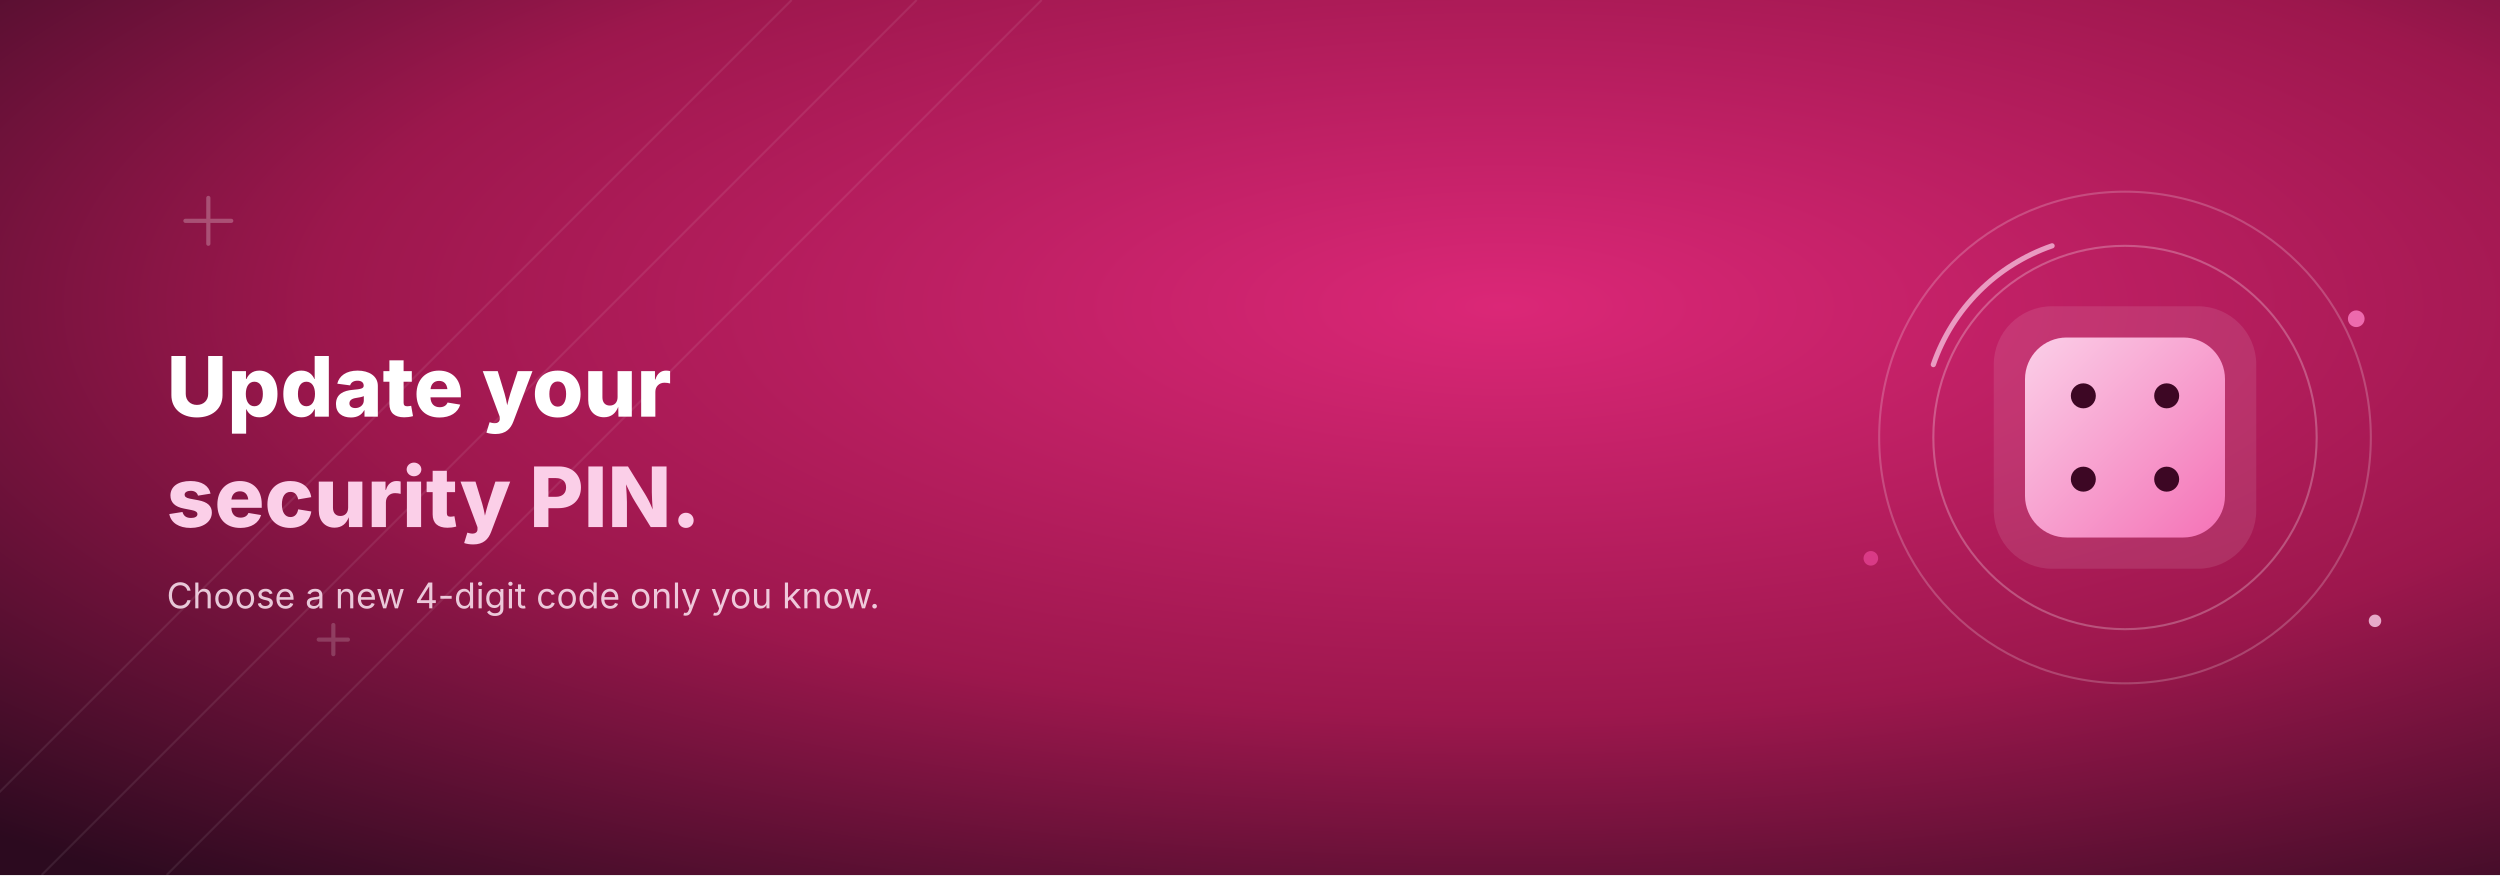
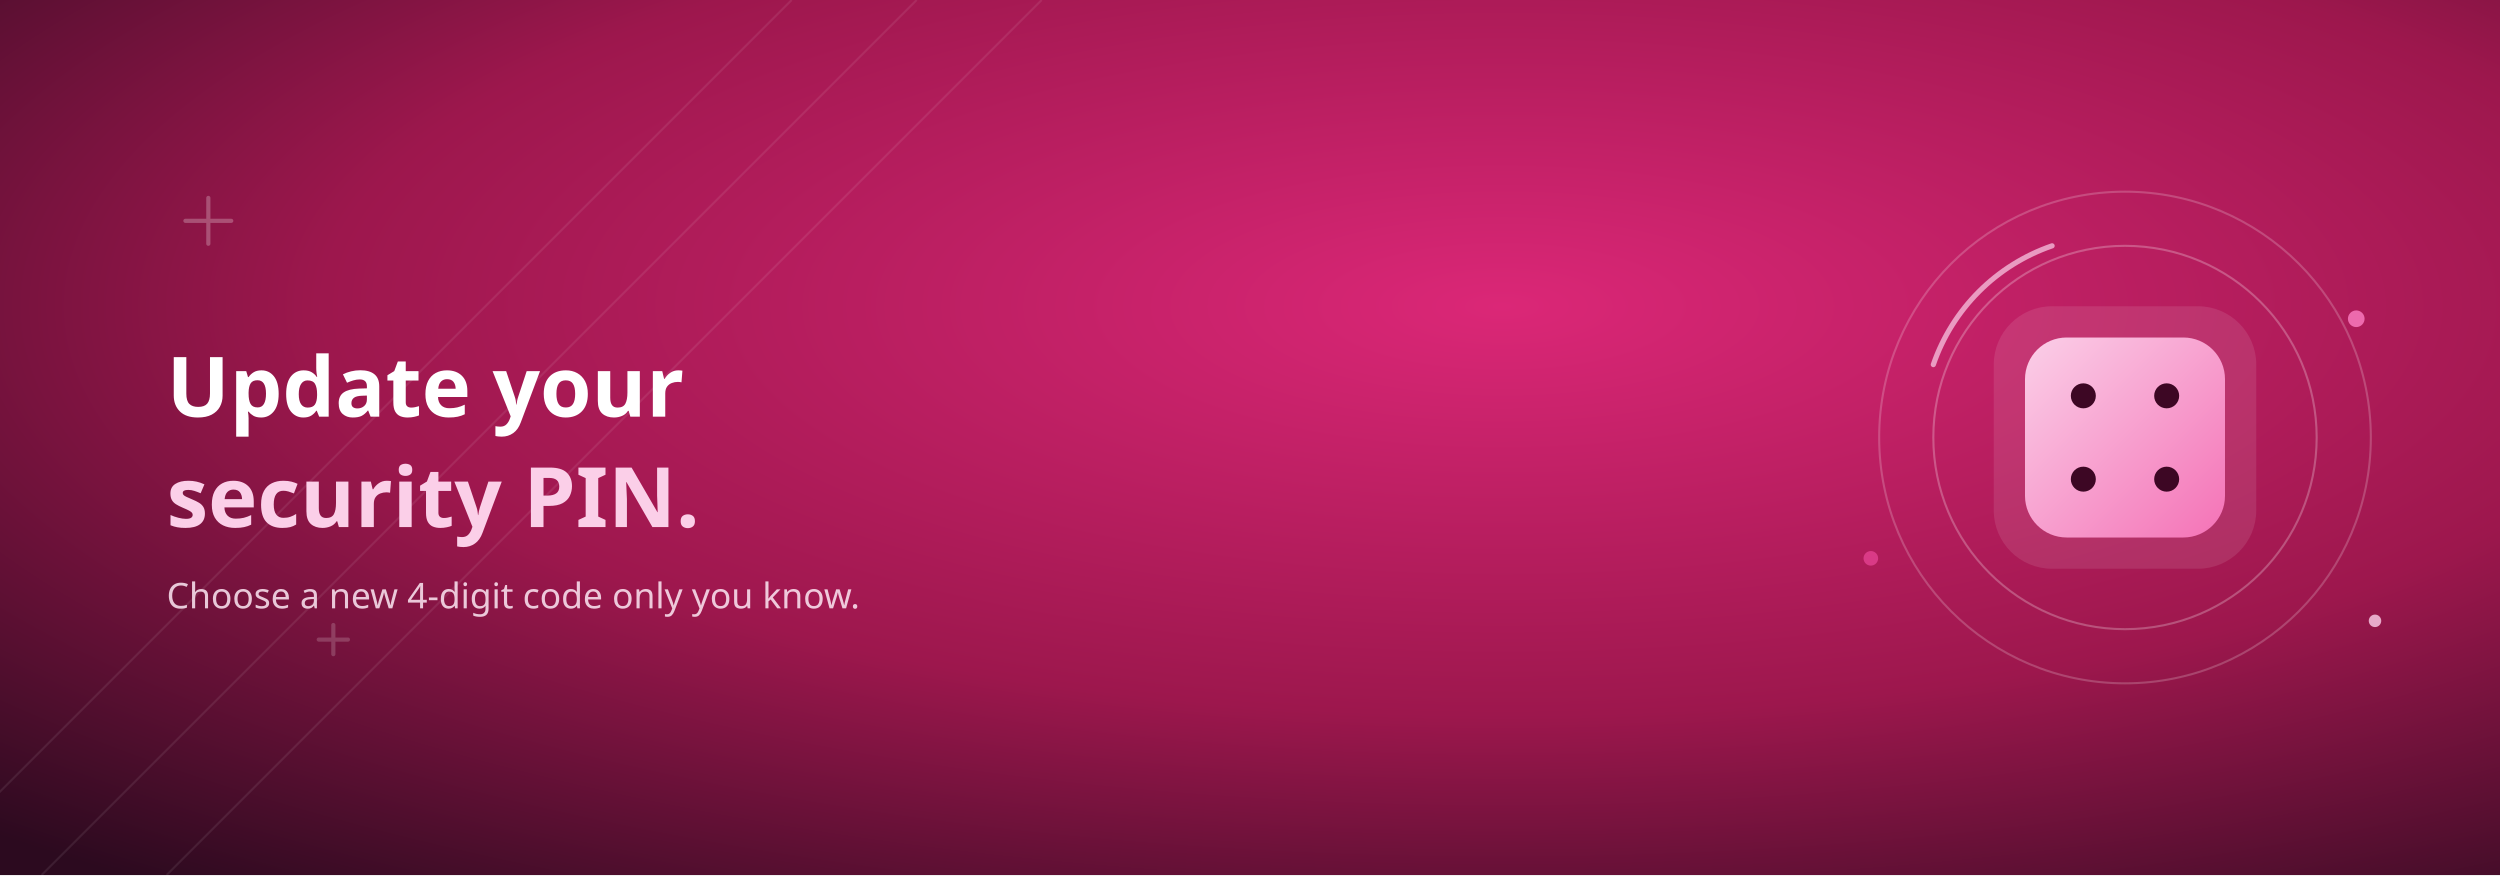
<svg xmlns="http://www.w3.org/2000/svg" width="1200" height="420" viewBox="0 0 1200 420">
  <defs>
    <radialGradient id="bg2" cx="60%" cy="35%" r="85%">
      <stop offset="0%" stop-color="#db2777" />
      <stop offset="55%" stop-color="#9d174d" />
      <stop offset="100%" stop-color="#2c0a1f" />
    </radialGradient>
    <linearGradient id="badge2" x1="0%" y1="0%" x2="100%" y2="100%">
      <stop offset="0%" stop-color="#fbcfe8" />
      <stop offset="100%" stop-color="#f472b6" />
    </linearGradient>
  </defs>
  <rect width="1200" height="420" fill="url(#bg2)" />
  <g stroke="#ffffff" stroke-opacity="0.08" stroke-width="1">
    <line x1="-40" y1="420" x2="380" y2="0" />
    <line x1="20" y1="420" x2="440" y2="0" />
    <line x1="80" y1="420" x2="500" y2="0" />
  </g>
  <g stroke="#ffffff" stroke-opacity="0.25" stroke-width="2" stroke-linecap="round">
    <path d="M 100 95 v 22 M 89 106 h 22" />
  </g>
  <g stroke="#ffffff" stroke-opacity="0.18" stroke-width="2" stroke-linecap="round">
    <path d="M 160 300 v 14 M 153 307 h 14" />
  </g>
-   <text x="80" y="200" font-family="'Space Grotesk', 'Inter', sans-serif" font-size="40" font-weight="800" fill="#ffffff">Update your</text>
-   <text x="80" y="253" font-family="'Space Grotesk', 'Inter', sans-serif" font-size="40" font-weight="800" fill="#fbcfe8">security PIN.</text>
-   <text x="80" y="292" font-family="'Space Grotesk', 'Inter', sans-serif" font-size="17" fill="#fce7f3" fill-opacity="0.85">Choose a new 4-digit code only you know.</text>
+   <text x="80" y="200" font-family="'Google Sans Flex', system-ui, sans-serif" font-size="40" font-weight="800" fill="#ffffff">Update your</text>
+   <text x="80" y="253" font-family="'Google Sans Flex', system-ui, sans-serif" font-size="40" font-weight="800" fill="#fbcfe8">security PIN.</text>
+   <text x="80" y="292" font-family="'Google Sans Flex', system-ui, sans-serif" font-size="17" fill="#fce7f3" fill-opacity="0.85">Choose a new 4-digit code only you know.</text>
  <g transform="translate(1020, 210)">
    <circle r="118" fill="none" stroke="#ffffff" stroke-opacity="0.2" stroke-width="1" />
    <circle r="92" fill="none" stroke="#ffffff" stroke-opacity="0.25" stroke-width="1" />
    <path d="M -92 -35 A 92 92 0 0 1 -35 -92" fill="none" stroke="#fbcfe8" stroke-opacity="0.7" stroke-width="2.5" stroke-linecap="round" />
    <circle cx="111" cy="-57" r="4" fill="#f472b6" fill-opacity="0.9" />
    <circle cx="-122" cy="58" r="3.5" fill="#ec4899" fill-opacity="0.7" />
    <circle cx="120" cy="88" r="3" fill="#fbcfe8" fill-opacity="0.8" />
    <rect x="-63" y="-63" width="126" height="126" rx="28" fill="#ffffff" fill-opacity="0.1" />
    <g transform="translate(-48, -48)">
      <rect x="0" y="0" width="96" height="96" rx="20" fill="url(#badge2)" />
      <g fill="#3d0724">
        <circle cx="28" cy="28" r="6" />
        <circle cx="68" cy="28" r="6" />
        <circle cx="28" cy="68" r="6" />
        <circle cx="68" cy="68" r="6" />
      </g>
    </g>
  </g>
</svg>
